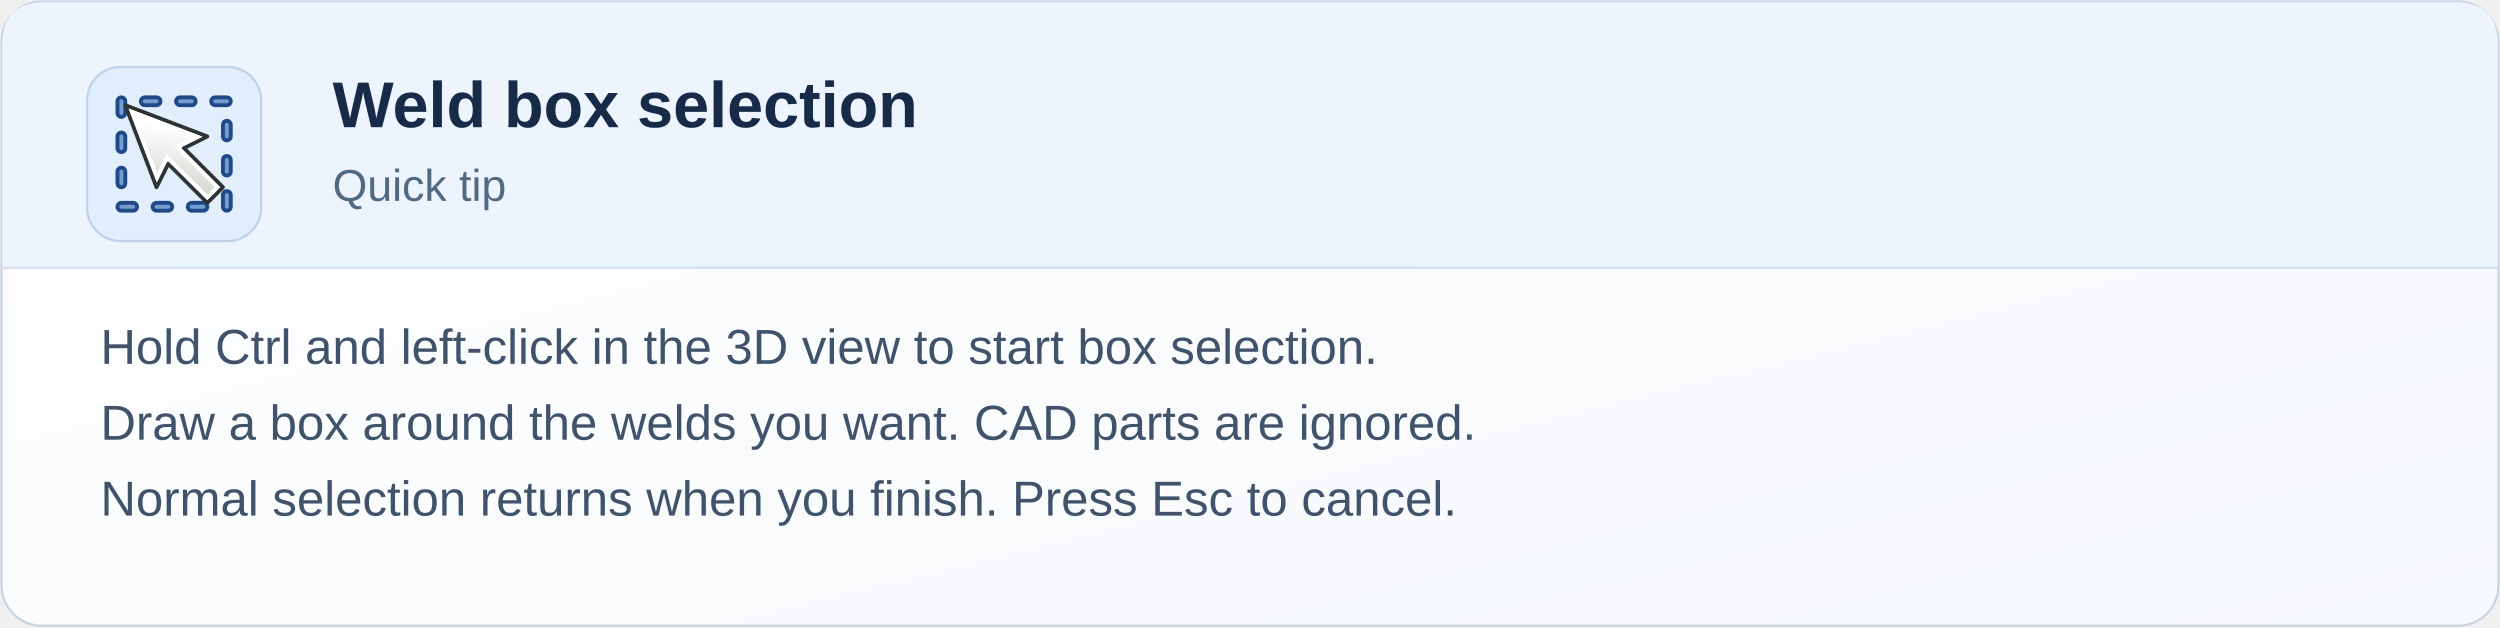
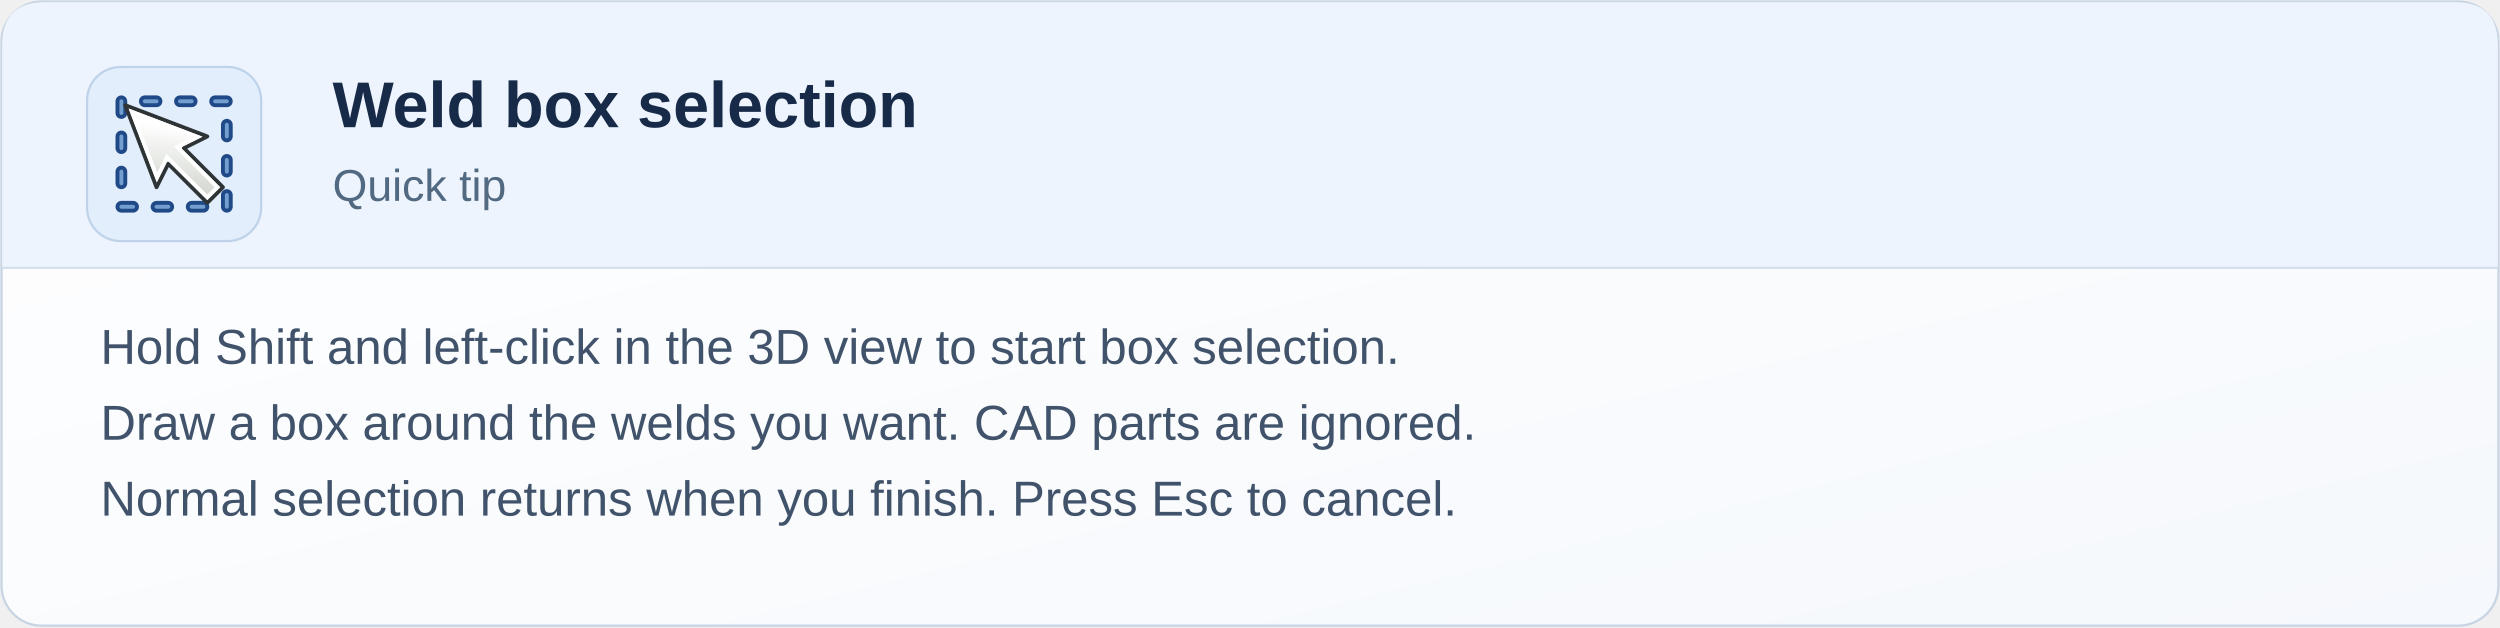
<svg xmlns="http://www.w3.org/2000/svg" xmlns:xlink="http://www.w3.org/1999/xlink" width="1120" height="281" viewBox="0 0 1120 281" role="img" aria-labelledby="title description">
  <style>
    .background-start { stop-color: #FFFFFF; }
    .background-end { stop-color: #F5F8FC; }
    .panel { stroke: #C7D4E3; stroke-opacity: 1; }
    .header { fill: #EDF4FD; fill-opacity: 1; }
    .icon-background {
      fill: #E2EEFC;
      fill-opacity: 1;
      stroke: #BED2E9;
      stroke-opacity: 1;
    }
    .divider { stroke: #D3DFED; stroke-opacity: 1; }
    .heading { fill: #172B49; }
    .subtitle { fill: #526982; }
    .body { fill: #40536B; }


    @media (prefers-color-scheme: dark) {
      .background-start { stop-color: #0A0E17; }
      .background-end { stop-color: #142133; }
      .panel { stroke: #365171; stroke-opacity: .8; }
      .header { fill: #182A44; fill-opacity: .38; }
      .icon-background {
        fill: #1E88E5;
        fill-opacity: .13;
        stroke: #64B5F6;
        stroke-opacity: .22;
      }
      .divider { stroke: #7CA3D2; stroke-opacity: .16; }
      .heading { fill: #E8F0FE; }
      .subtitle { fill: #8FAFD3; }
      .body { fill: #C0D0E4; }


    }
  </style>
  <defs>
    <linearGradient id="panel-bg" x2="1" y2="1">
      <stop class="background-start" stop-color="#FFFFFF" />
      <stop class="background-end" offset="1" stop-color="#F5F8FC" />
    </linearGradient>
  </defs>
  <rect class="panel" x=".7" y=".7" width="1118.6" height="279.6" rx="18" fill="url(#panel-bg)" stroke="#C7D4E3" />
  <path class="header" d="M20 1H1100Q1119 1 1119 20V120H1V20Q1 1 20 1" fill="#EDF4FD" />
  <rect class="icon-background" x="39" y="30" width="78" height="78" rx="15" fill="#E2EEFC" stroke="#BED2E9" />
  <svg width="56" height="56" id="svg2980" version="1.1" x="50" y="41" viewBox="0 0 64 64" preserveAspectRatio="xMidYMid meet">
    <defs id="defs2982">
      <linearGradient id="linearGradient3765">
        <stop style="stop-color:#d3d7cf;stop-opacity:1;" offset="0" id="stop3767" />
        <stop style="stop-color:#ffffff;stop-opacity:1" offset="1" id="stop3769" />
      </linearGradient>
      <linearGradient id="linearGradient3864">
        <stop id="stop3866" offset="0" style="stop-color:#71b2f8;stop-opacity:1;" />
        <stop id="stop3868" offset="1" style="stop-color:#002795;stop-opacity:1;" />
      </linearGradient>
      <linearGradient xlink:href="#linearGradient3765" id="linearGradient3771" x1="35" y1="51" x2="31" y2="18" gradientUnits="userSpaceOnUse" />
      <linearGradient xlink:href="#linearGradient3765" id="linearGradient3000" gradientUnits="userSpaceOnUse" x1="35" y1="51" x2="31" y2="18" />
    </defs>
    <g id="layer1">
      <path style="fill:none;stroke:#204a87;stroke-width:6;stroke-linecap:round;stroke-linejoin:round;stroke-miterlimit:4;stroke-opacity:1;stroke-dasharray:6, 12;stroke-dashoffset:6" d="M 5,5 59,5 59,59 5,59 z" id="rect3002" />
      <path style="fill:none;stroke:#729fcf;stroke-width:2;stroke-linecap:round;stroke-linejoin:round;stroke-miterlimit:4;stroke-opacity:1;stroke-dasharray:6, 12;stroke-dashoffset:6" d="M 5,5 59,5 59,59 5,59 z" id="rect3002-3" />
      <g id="g2996" transform="matrix(-1,0,0,1,64,0)">
        <path id="path3761" d="M 7,49 15,57 35,37 41,49 57,7 15,23 27,29 z" style="fill:url(#linearGradient3000);fill-opacity:1;stroke:#2e3436;stroke-width:2;stroke-linecap:butt;stroke-linejoin:round;stroke-miterlimit:4;stroke-opacity:1;stroke-dasharray:none" />
        <path id="path3763" d="M 9.818,49 30.364,28.364 20,23.273 53.545,10.455 40.727,44 35.636,33.636 15,54.182 z" style="fill:none;stroke:#ffffff;stroke-width:2;stroke-linecap:butt;stroke-linejoin:miter;stroke-miterlimit:4;stroke-opacity:1;stroke-dasharray:none" />
      </g>
    </g>
  </svg>
  <path class="divider" d="M1 120H1119" stroke="#D3DFED" />
  <g font-family="Arial, Helvetica, sans-serif" text-anchor="start">
    <text id="titulo" class="heading" x="149" y="57" font-size="29" font-weight="700">
      <tspan x="149" y="57">Weld box selection</tspan>
    </text>
    <text id="subtitulo" class="subtitle" x="149" y="90" font-size="20">
      <tspan x="149" y="90">Quick tip</tspan>
    </text>
    <text id="descripcion" class="body" x="45" y="163" font-size="22">
-       <tspan x="45" y="163">Hold Ctrl and left-click in the 3D view to start box selection.</tspan>
+       <tspan x="45" y="163">Hold Shift and left-click in the 3D view to start box selection.</tspan>
      <tspan x="45" y="197">Draw a box around the welds you want. CAD parts are ignored.</tspan>
      <tspan x="45" y="231">Normal selection returns when you finish. Press Esc to cancel.</tspan>
    </text>
  </g>
</svg>
